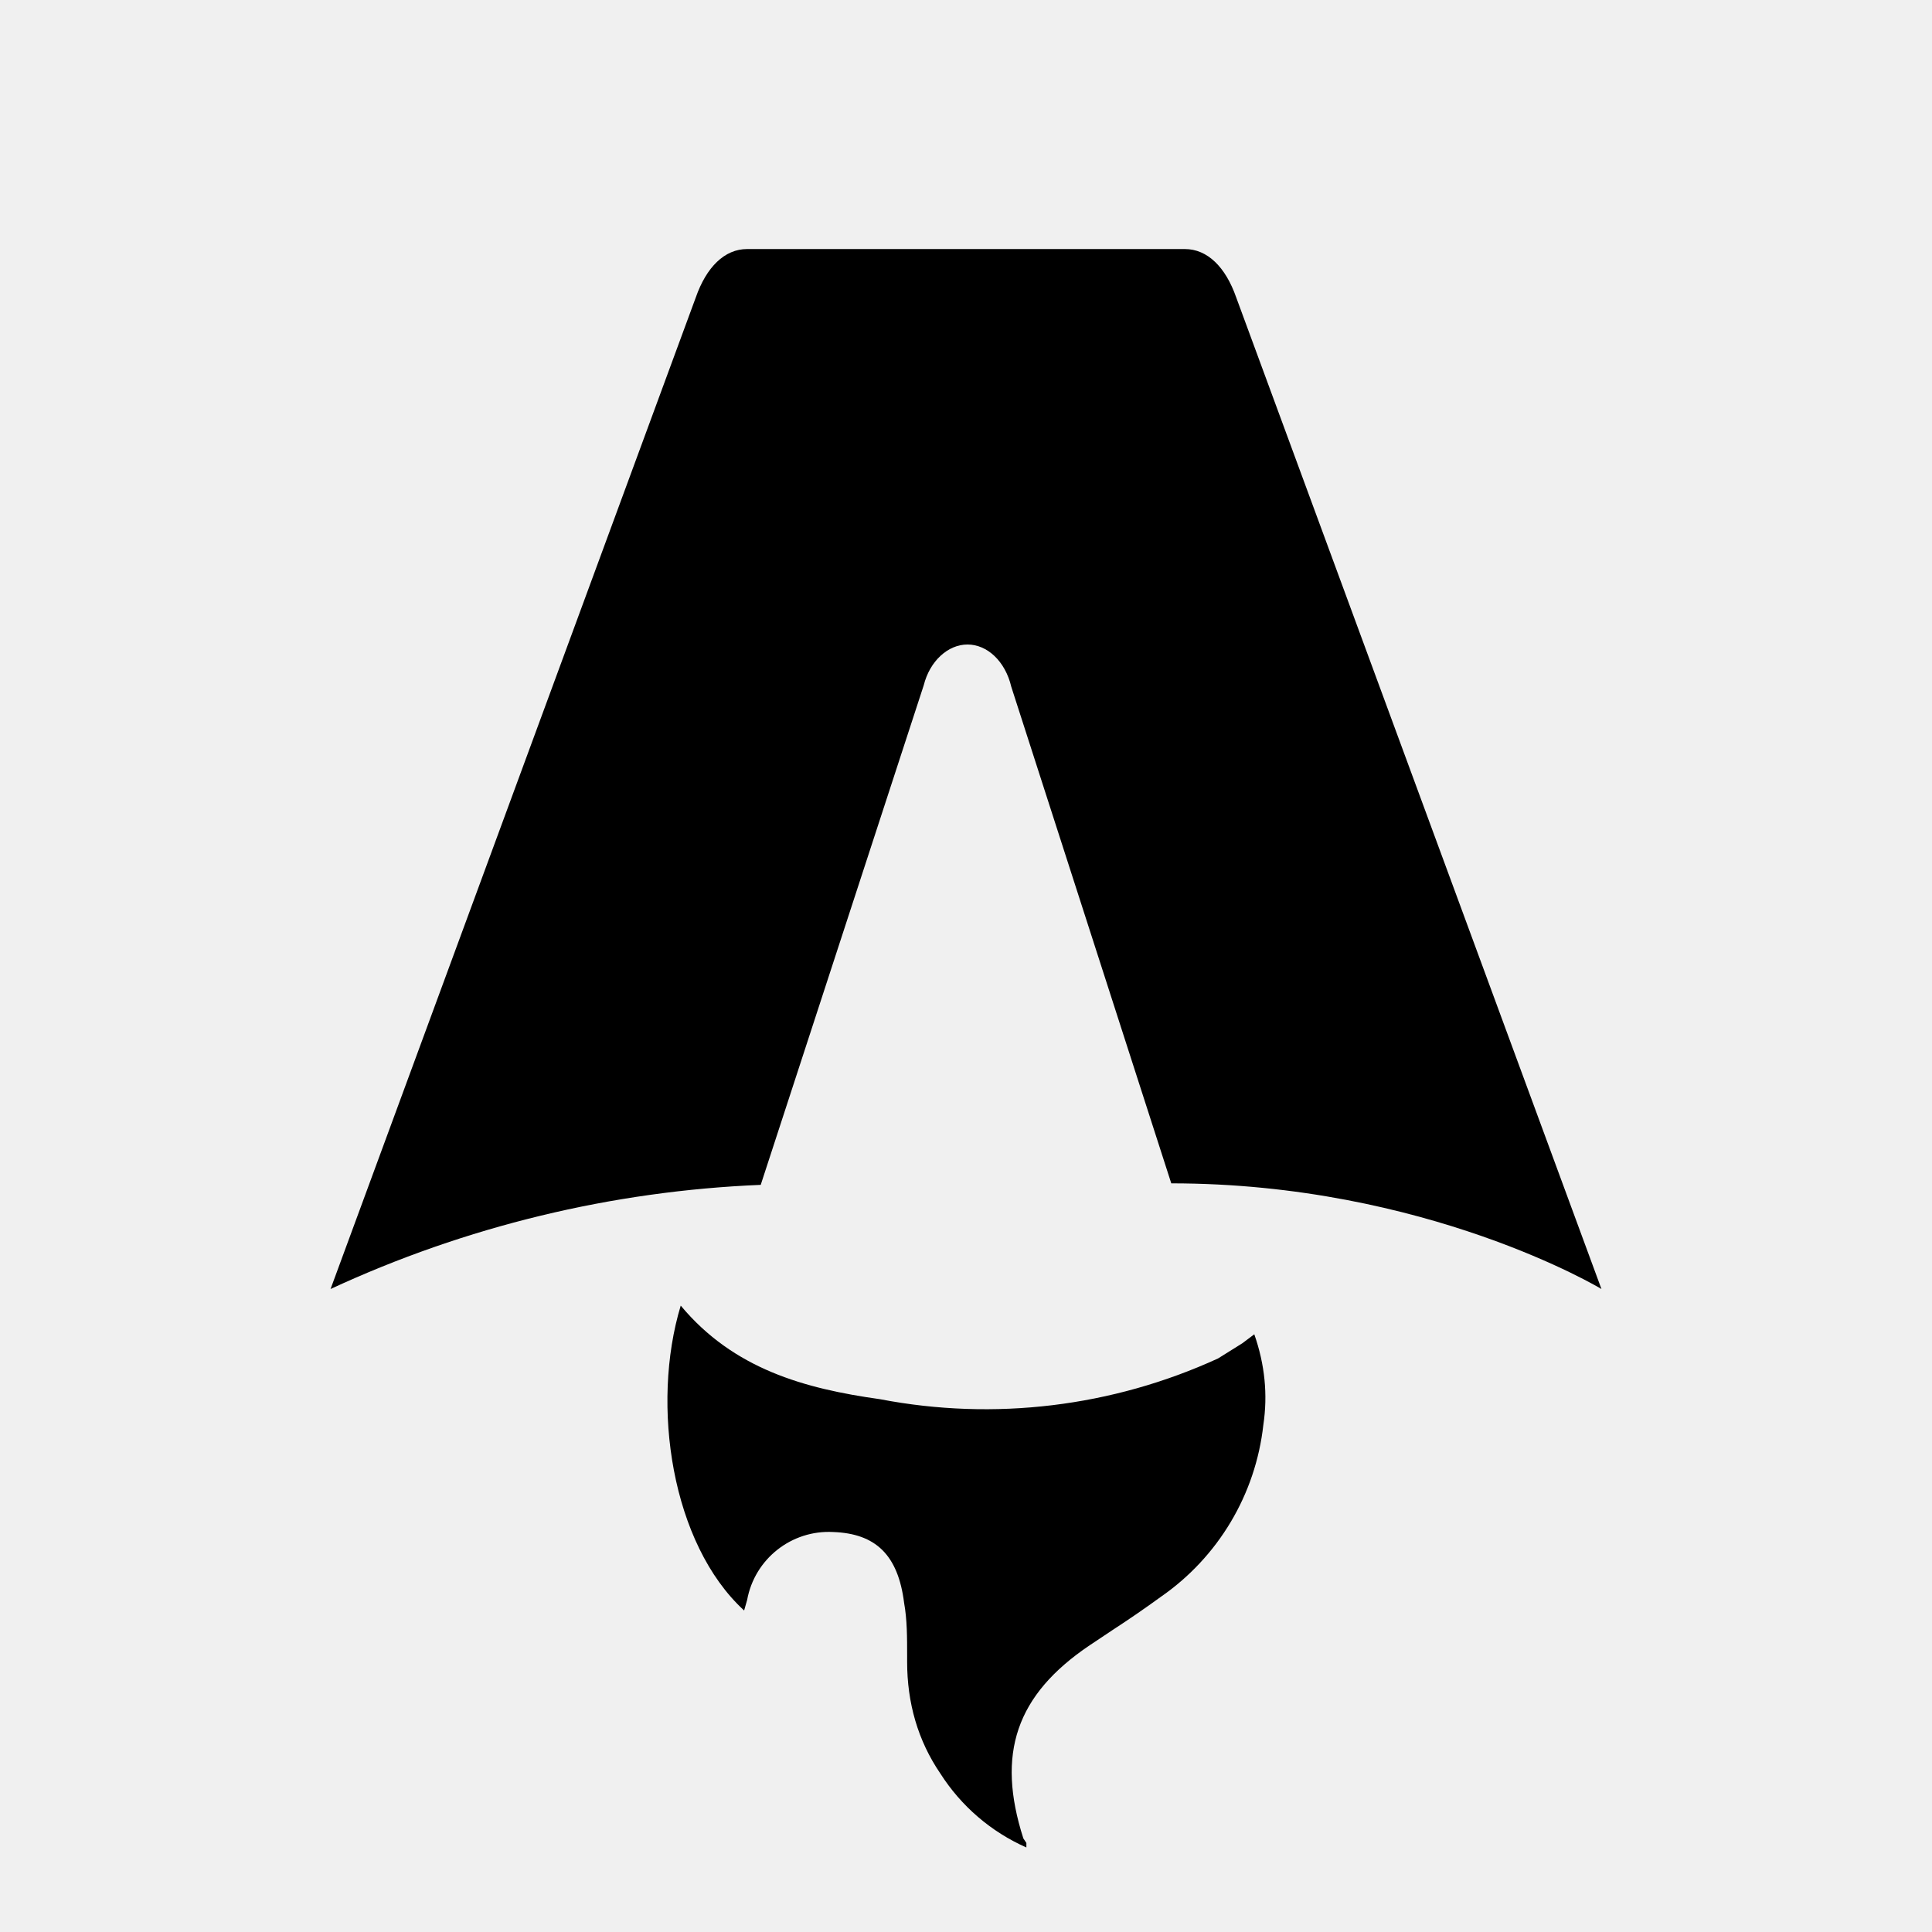
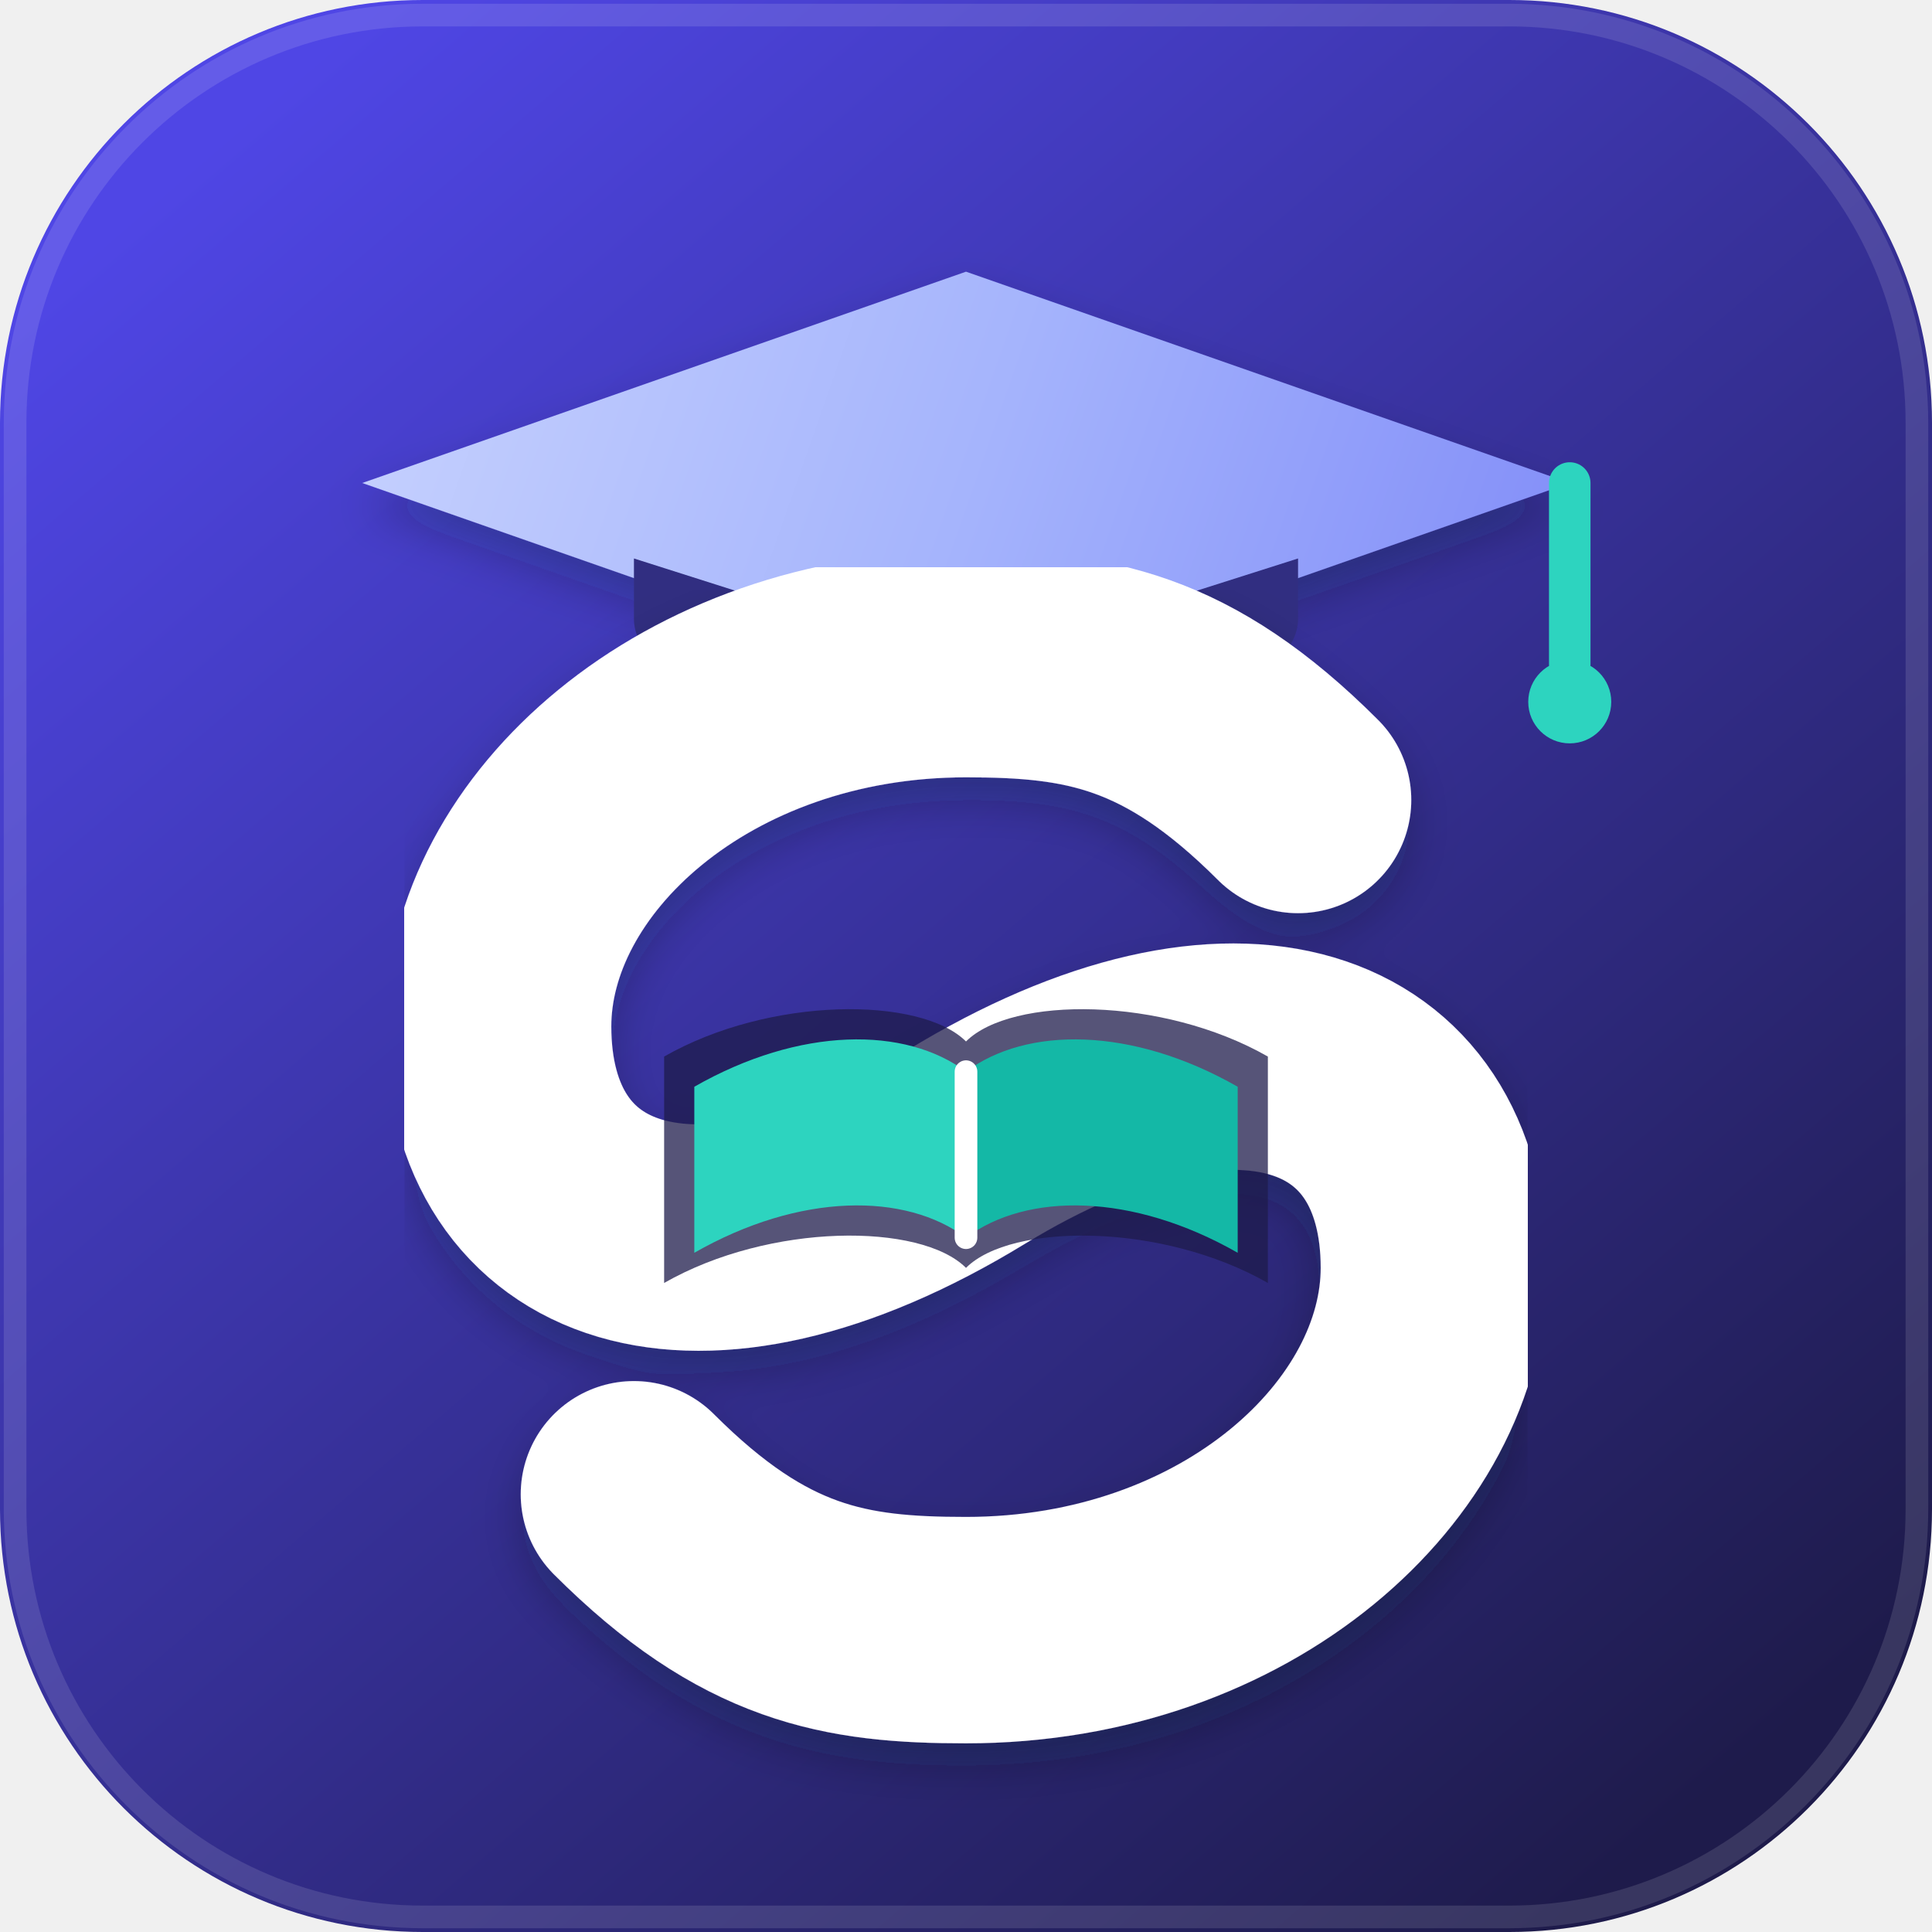
- <svg xmlns="http://www.w3.org/2000/svg" fill="none" viewBox="0 0 128 128">
-   <path d="M50.4 78.5a75.1 75.1 0 0 0-28.5 6.9l24.2-65.7c.7-2 1.9-3.2 3.4-3.2h29c1.5 0 2.7 1.2 3.4 3.2l24.2 65.7s-11.6-7-28.5-7L67 45.5c-.4-1.7-1.6-2.8-2.9-2.8-1.3 0-2.5 1.1-2.9 2.7L50.4 78.5Zm-1.1 28.2Zm-4.2-20.2c-2 6.6-.6 15.8 4.2 20.2a17.5 17.5 0 0 1 .2-.7 5.5 5.5 0 0 1 5.7-4.5c2.8.1 4.3 1.5 4.7 4.7.2 1.1.2 2.3.2 3.5v.4c0 2.7.7 5.2 2.2 7.4a13 13 0 0 0 5.7 4.9v-.3l-.2-.3c-1.8-5.6-.5-9.5 4.4-12.8l1.5-1a73 73 0 0 0 3.2-2.2 16 16 0 0 0 6.8-11.4c.3-2 .1-4-.6-6l-.8.6-1.6 1a37 37 0 0 1-22.4 2.7c-5-.7-9.7-2-13.2-6.2Z" />
-   <style>
-         path { fill: #000; }
-         @media (prefers-color-scheme: dark) {
-             path { fill: #FFF; }
-         }
-     </style>
+ <svg xmlns="http://www.w3.org/2000/svg" viewBox="0 0 128 128" fill="none">
+   <defs>
+     <linearGradient id="sk-bg" x1="16" y1="8" x2="112" y2="120" gradientUnits="userSpaceOnUse">
+       <stop offset="0%" stop-color="#4F46E5" />
+       <stop offset="100%" stop-color="#1E1B4B" />
+     </linearGradient>
+     <linearGradient id="sk-cap" x1="24" y1="18" x2="104" y2="46" gradientUnits="userSpaceOnUse">
+       <stop offset="0%" stop-color="#C7D2FE" />
+       <stop offset="50%" stop-color="#A5B4FC" />
+       <stop offset="100%" stop-color="#818CF8" />
+     </linearGradient>
+     <filter id="sk-shadow" x="-10%" y="-10%" width="120%" height="130%">
+       <feDropShadow dx="0" dy="1.5" stdDeviation="1.5" flood-opacity="0.25" flood-color="#0F172A" />
+     </filter>
+   </defs>
+   <rect width="128" height="128" rx="28" fill="url(#sk-bg)" />
+   <rect x="1" y="1" width="126" height="126" rx="27" stroke="rgba(255,255,255,0.12)" stroke-width="1.5" />
+   <g id="graduation-cap">
+     <polygon points="64,18 104,32 64,46 24,32" fill="url(#sk-cap)" filter="url(#sk-shadow)" />
+     <path d="M42,37 V41 C42,45.5 52,48.5 64,48.5 C76,48.5 86,45.5 86,41 V37 L64,44 Z" fill="#312E81" />
+     <path d="M104,32 V44" stroke="#2DD4BF" stroke-width="2.75" stroke-linecap="round" />
+     <circle cx="104" cy="46.5" r="2.75" fill="#2DD4BF" />
+   </g>
+   <path d="M86,53 C78,45 72,44 64,44 C46,44 33,56 33,68 C33,82 46,87 64,76 C82,65 95,70 95,84 C95,96 82,108 64,108 C56,108 50,107 42,99" stroke="#FFFFFF" stroke-width="15" stroke-linecap="round" stroke-linejoin="round" filter="url(#sk-shadow)" />
+   <g id="open-book" transform="translate(64, 76)">
+     <path d="M-20,-6 C-13,-10 -3,-10 0,-7 C3,-10 13,-10 20,-6 V9 C13,5 3,5 0,8 C-3,5 -13,5 -20,9 Z" fill="#1E1B4B" opacity="0.75" />
+     <path d="M-18,-4 C-11,-8 -4,-8 0,-5 V6 C-4,3 -11,3 -18,7 Z" fill="#2DD4BF" />
+     <path d="M0,-5 C4,-8 11,-8 18,-4 V7 C11,3 4,3 0,6 Z" fill="#14B8A6" />
+     <line x1="0" y1="-5" x2="0" y2="6" stroke="#FFFFFF" stroke-width="1.5" stroke-linecap="round" />
+   </g>
</svg>
